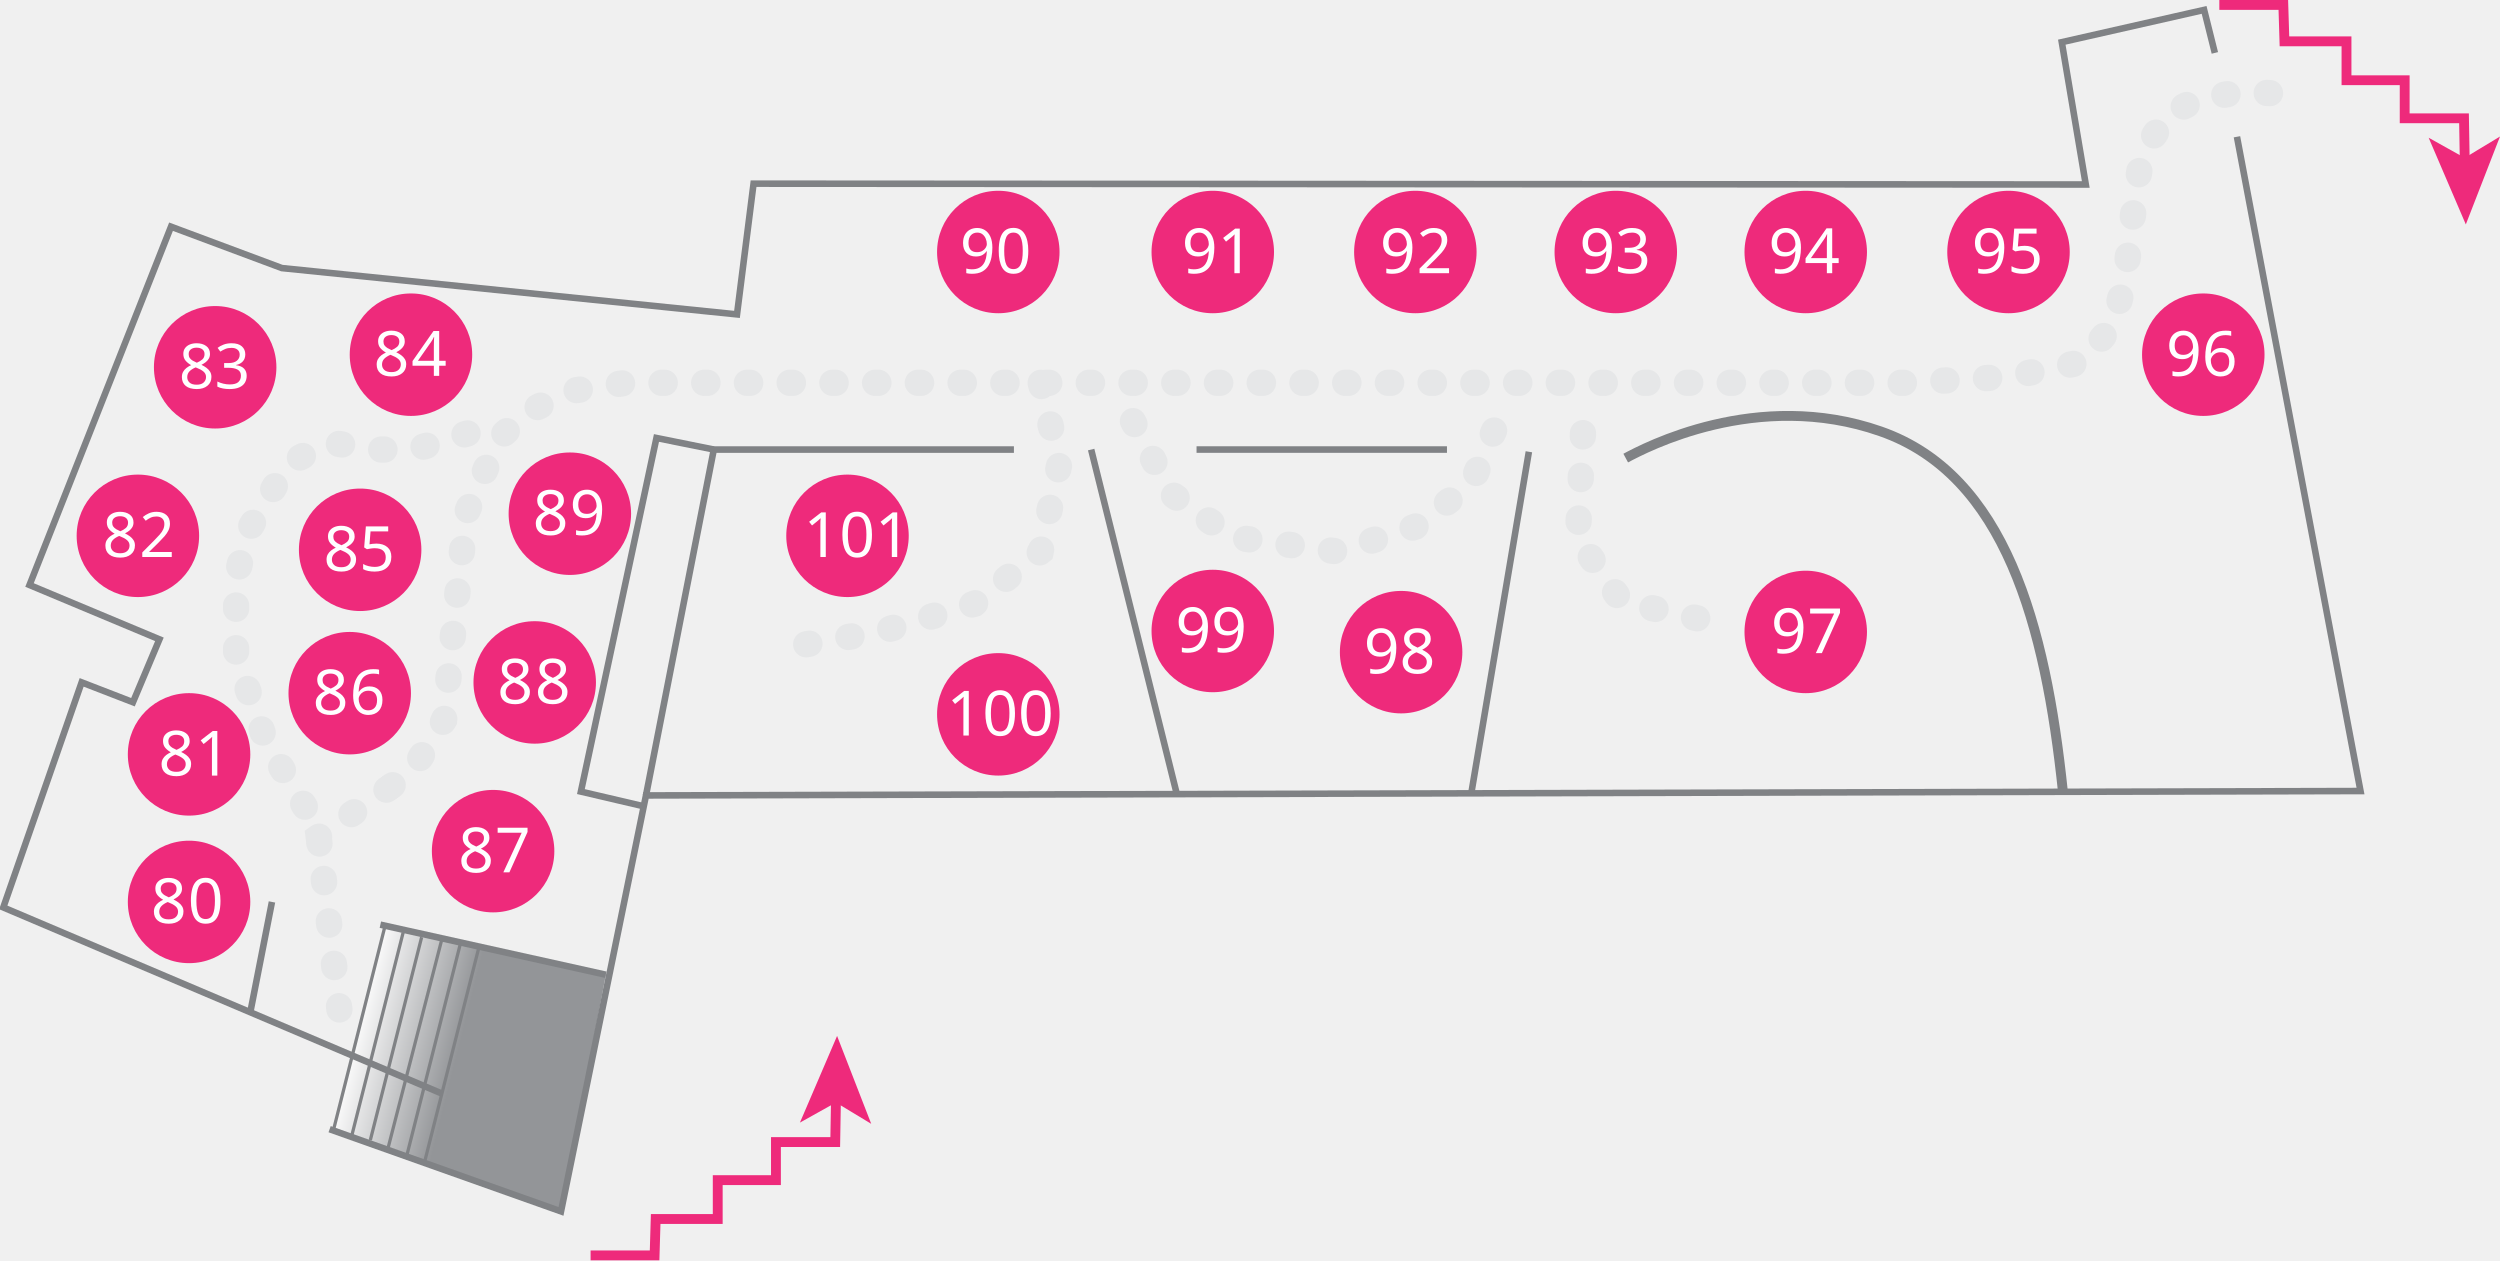
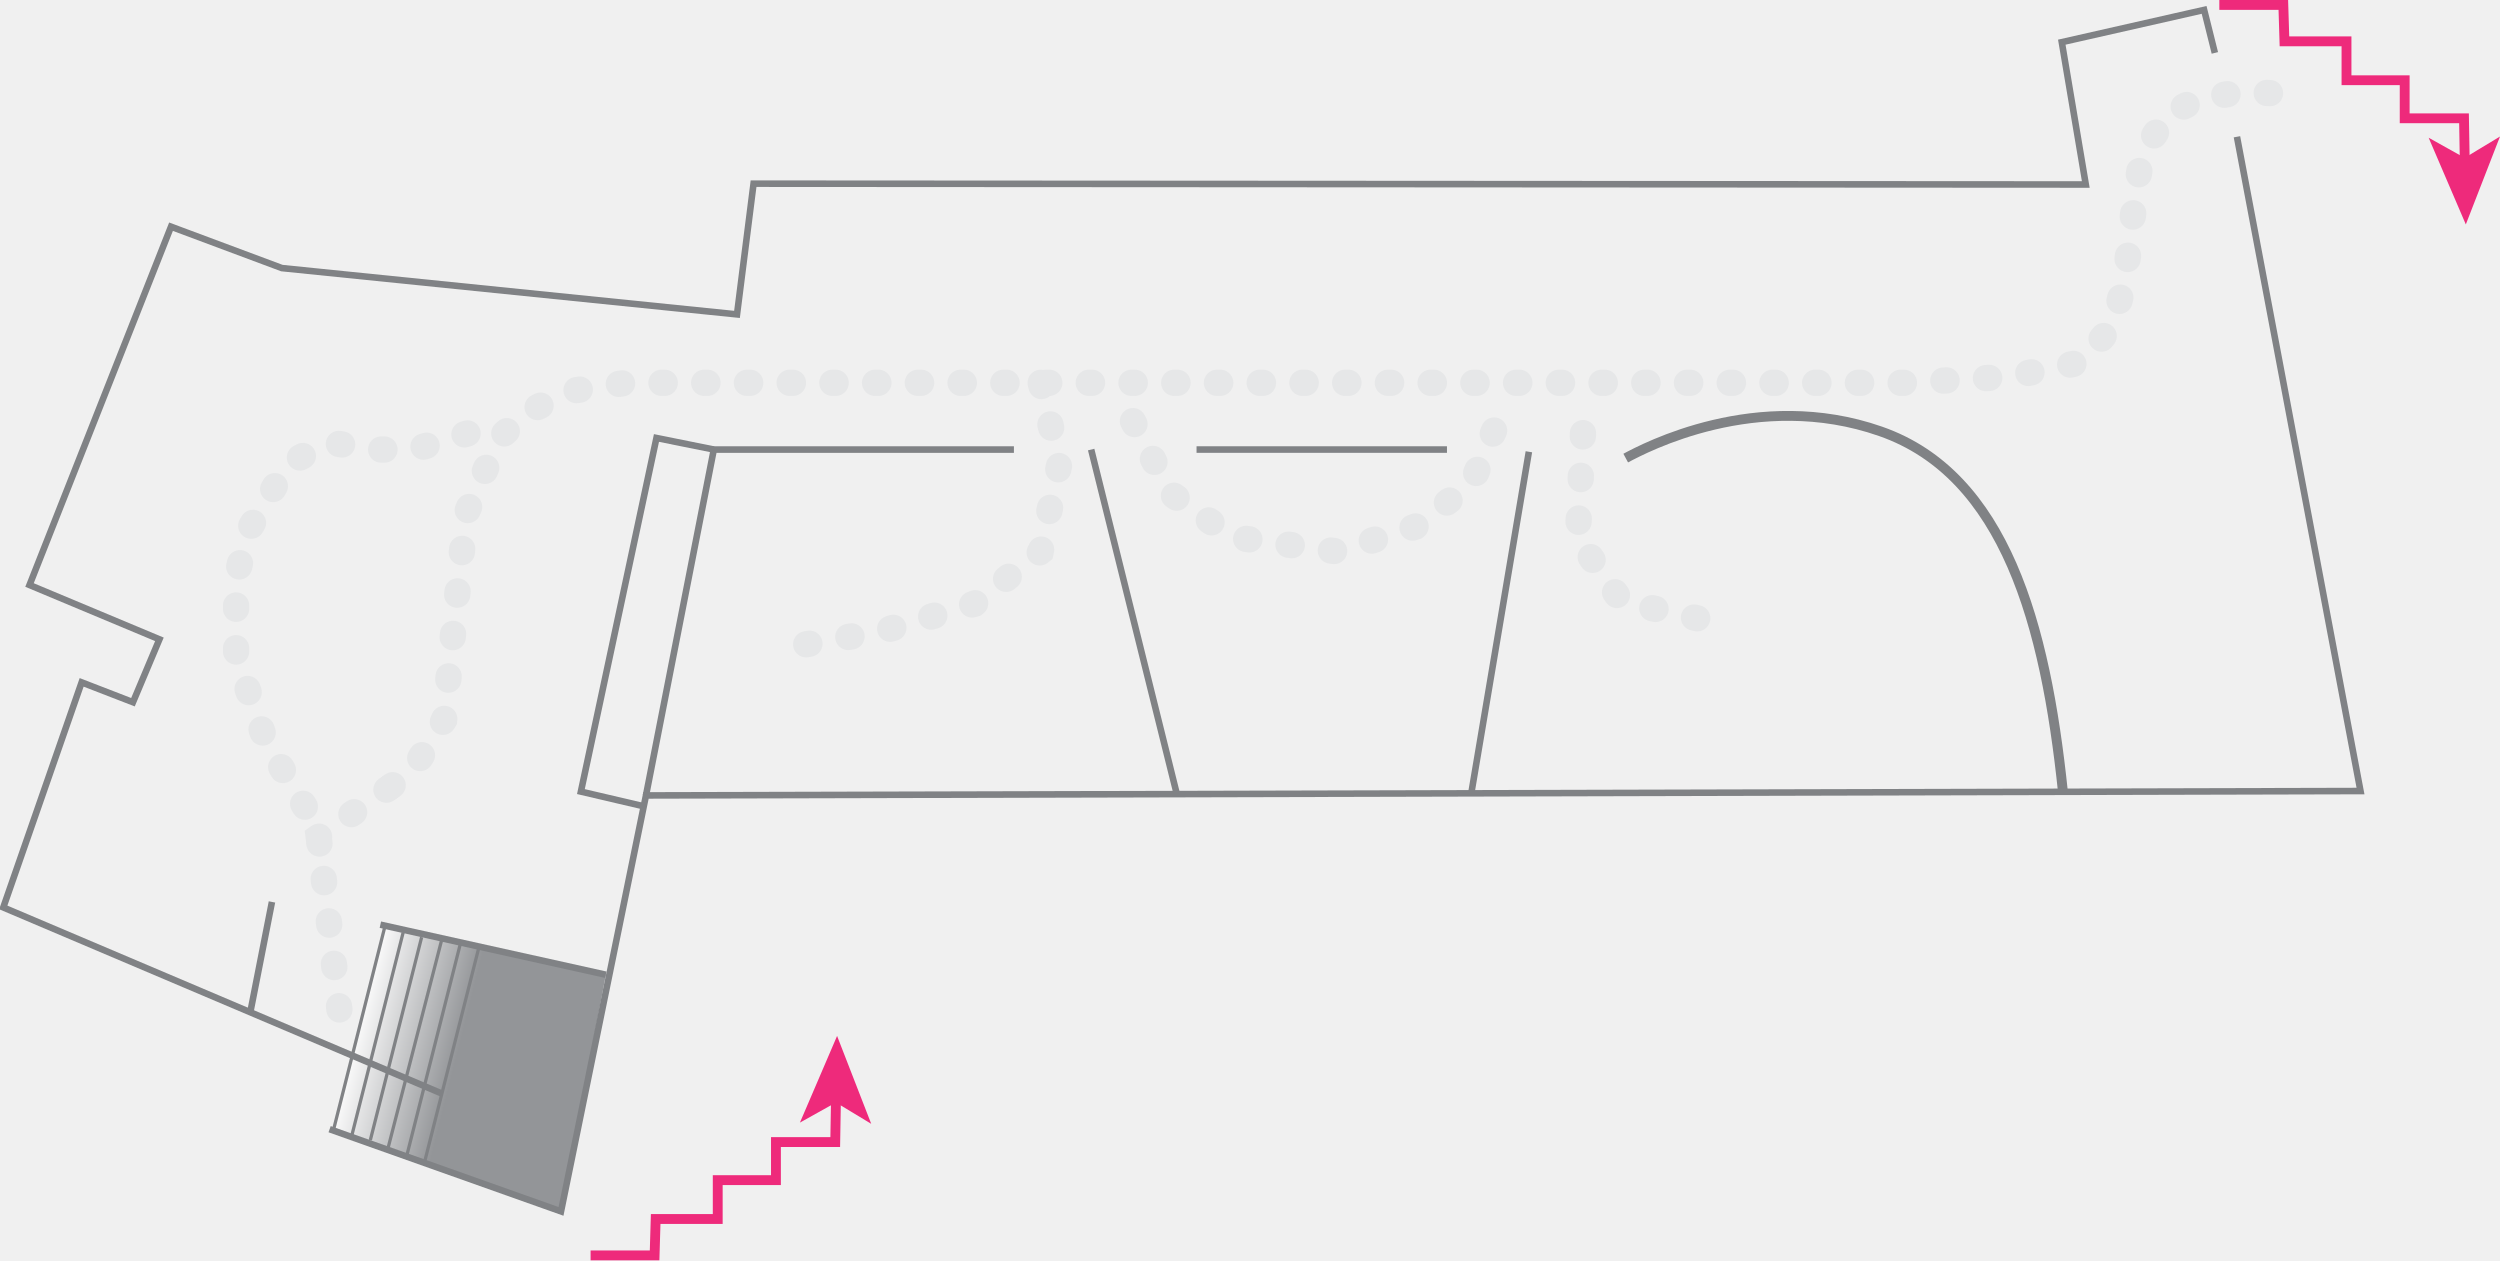
- <svg xmlns="http://www.w3.org/2000/svg" viewBox="123.1 332.73 760.59 383.44">
-   <defs>
-     <style>
+ <svg xmlns="http://www.w3.org/2000/svg" viewBox="123.1 332.73 760.59 383.44" version="1.1" id="svg49">
+   <defs id="defs2">
+     <style id="style1">
      @font-face {
        font-family: "neue-haas-normal";
        src: url("/fonts/NeueHaasDisplay/NeueHaasDisplayRoman.ttf") format("truetype");
      }

      tspan {
        font-family:neue-haas-normal;
      }
      
      .cls-1 {
      letter-spacing: 0em;
      }

      .cls-2 {
      letter-spacing: -.02em;
      }

      .cls-3 {
      fill: url(#linear-gradient);
      }

      .cls-3, .cls-4 {
      stroke-width: 0px;
      }

      .cls-5 {
      stroke: #e6e7e8;
      stroke-dasharray: 0 0 1 12;
      stroke-linecap: round;
      stroke-width: 8px;
      }

      .cls-5, .cls-6, .cls-7, .cls-8, .cls-9 {
      fill: none;
      stroke-miterlimit: 10;
      }

      .cls-10 {
      letter-spacing: 0em;
      }

      .cls-11 {
      fill: #fff;
      font-size: 19px;
      font-weight: 500;
      cursor: pointer;
      }

      .cls-4 {
      fill: #ee2a7b;
      }

      .cls-12 {
      letter-spacing: 0em;
      }

      .cls-13 {
      letter-spacing: 0em;
      }

      .cls-14 {
      letter-spacing: 0em;
      }

      .cls-6 {
      stroke: #ee2a7b;
      }

      .cls-6, .cls-7 {
      stroke-width: 3px;
      }

      .cls-7, .cls-8, .cls-9 {
      stroke: #808285;
      }

      .cls-9 {
      stroke-width: 2px;
      }
    </style>
    <linearGradient id="linear-gradient" x1="222.49" y1="645.61" x2="261.73" y2="655.49" gradientUnits="userSpaceOnUse">
-       <stop offset=".19" stop-color="#fff" />
-       <stop offset="1" stop-color="#939598" />
+       <stop offset=".19" stop-color="#fff" id="stop1" />
+       <stop offset="1" stop-color="#939598" id="stop2" />
    </linearGradient>
  </defs>
  <g id="Layer_3" data-name="Layer 3">
-     <polygon class="cls-3" points="240.26 614.37 307.42 629.28 293.78 701.28 224.66 676.1 240.26 614.37" />
-     <polyline class="cls-9" points="257.36 665.36 124.1 608.8 147.94 540.33 163.55 546.37 171.6 527.24 132.08 510.71 175.13 401.7 208.86 414.29 347.32 428.38 352.36 388.61 757.67 388.86 750.37 345.56 793.67 335.74 796.94 348.83" />
-     <polyline class="cls-9" points="803.66 374.34 841.25 573.39 319.63 574.73 293.78 701.28 223.38 676.27" />
-     <line class="cls-9" x1="238.82" y1="614.05" x2="307.42" y2="629.28" />
-     <polyline class="cls-9" points="431.57 469.5 340.27 469.5 319.63 574.73" />
-     <polyline class="cls-9" points="318.92 578.03 299.83 573.56 322.82 465.98 340.27 469.5" />
-     <line class="cls-9" x1="205.84" y1="607.13" x2="199.25" y2="640.7" />
-     <line class="cls-9" x1="455.07" y1="469.5" x2="481.04" y2="573.94" />
-     <line class="cls-9" x1="487.13" y1="469.5" x2="563.32" y2="469.5" />
-     <line class="cls-9" x1="588.24" y1="470.17" x2="570.81" y2="573.55" />
-     <path class="cls-7" d="m617.7,472.1c5.64-3.02,39.95-21.28,77.54-8.14,37.93,13.26,50.18,58.91,55.47,109.58" />
-     <line class="cls-8" x1="240.26" y1="614.37" x2="224.66" y2="676.1" />
-     <line class="cls-8" x1="245.75" y1="616.44" x2="230.14" y2="678.17" />
-     <line class="cls-8" x1="251.38" y1="617.86" x2="235.77" y2="679.59" />
-     <line class="cls-8" x1="257.47" y1="618.72" x2="241.21" y2="681.81" />
-     <line class="cls-8" x1="268.67" y1="621.47" x2="252.21" y2="686.51" />
-     <line class="cls-8" x1="263.32" y1="619.23" x2="246.87" y2="684.27" />
-     <polyline class="cls-5" points="467.78 460.86 479.49 483.01 497.99 496.1 530.09 500.51 553.7 492.96 570.81 479.89 579.53 459.27" />
-     <polyline class="cls-5" points="265.35 464.6 248.97 469.5 236.55 469.5 223.38 467.32 210.87 473.7 198.45 494.51 194.93 508.94 194.93 532.27 203.83 557.95 212.05 571.88 216.82 579.75 220.3 589.36" />
-     <polyline class="cls-5" points="439.71 449.2 445.45 473.7 439.71 500.55 419.57 516.41 391.63 524.7 366.45 529.08" />
-     <polyline class="cls-5" points="604.7 464.51 603.1 496.52 616.36 515.66 640.36 521.03" />
+     <polygon class="cls-3" points="240.26 614.37 307.42 629.28 293.78 701.28 224.66 676.1 240.26 614.37" id="polygon2" />
+     <polyline class="cls-9" points="257.36 665.36 124.1 608.8 147.94 540.33 163.55 546.37 171.6 527.24 132.08 510.71 175.13 401.7 208.86 414.29 347.32 428.38 352.36 388.61 757.67 388.86 750.37 345.56 793.67 335.74 796.94 348.83" id="polyline2" />
+     <polyline class="cls-9" points="803.66 374.34 841.25 573.39 319.63 574.73 293.78 701.28 223.38 676.27" id="polyline3" />
+     <line class="cls-9" x1="238.82" y1="614.05" x2="307.42" y2="629.28" id="line3" />
+     <polyline class="cls-9" points="431.57 469.5 340.27 469.5 319.63 574.73" id="polyline4" />
+     <polyline class="cls-9" points="318.92 578.03 299.83 573.56 322.82 465.98 340.27 469.5" id="polyline5" />
+     <line class="cls-9" x1="205.84" y1="607.13" x2="199.25" y2="640.7" id="line5" />
+     <line class="cls-9" x1="455.07" y1="469.5" x2="481.04" y2="573.94" id="line6" />
+     <line class="cls-9" x1="487.13" y1="469.5" x2="563.32" y2="469.5" id="line7" />
+     <line class="cls-9" x1="588.24" y1="470.17" x2="570.81" y2="573.55" id="line8" />
+     <path class="cls-7" d="m617.7,472.1c5.64-3.02,39.95-21.28,77.54-8.14,37.93,13.26,50.18,58.91,55.47,109.58" id="path8" />
+     <line class="cls-8" x1="240.26" y1="614.37" x2="224.66" y2="676.1" id="line9" />
+     <line class="cls-8" x1="245.75" y1="616.44" x2="230.14" y2="678.17" id="line10" />
+     <line class="cls-8" x1="251.38" y1="617.86" x2="235.77" y2="679.59" id="line11" />
+     <line class="cls-8" x1="257.47" y1="618.72" x2="241.21" y2="681.81" id="line12" />
+     <line class="cls-8" x1="268.67" y1="621.47" x2="252.21" y2="686.51" id="line13" />
+     <line class="cls-8" x1="263.32" y1="619.23" x2="246.87" y2="684.27" id="line14" />
+     <polyline class="cls-5" points="467.78 460.86 479.49 483.01 497.99 496.1 530.09 500.51 553.7 492.96 570.81 479.89 579.53 459.27" id="polyline14" />
+     <polyline class="cls-5" points="265.35 464.6 248.97 469.5 236.55 469.5 223.38 467.32 210.87 473.7 198.45 494.51 194.93 508.94 194.93 532.27 203.83 557.95 212.05 571.88 216.82 579.75 220.3 589.36" id="polyline15" />
+     <polyline class="cls-5" points="439.71 449.2 445.45 473.7 439.71 500.55 419.57 516.41 391.63 524.7 366.45 529.08" id="polyline16" />
+     <polyline class="cls-5" points="604.7 464.51 603.1 496.52 616.36 515.66 640.36 521.03" id="polyline17" />
  </g>
  <g id="Layer_2" data-name="Layer 2">
-     <g id="g91">
-       <circle id="p91" class="cls-4" cx="492.07" cy="409.4" r="18.63" />
-       <text class="cls-11" transform="translate(482.67 415.84)">
-         <tspan x="0" y="0">91</tspan>
-       </text>
+     <g id="g18">
+       <polyline class="cls-6" points="302.78 714.67 322.25 714.67 322.58 703.6 341.46 703.6 341.46 691.76 359.17 691.76 359.17 680.18 377.21 680.18 377.44 666.74" id="polyline18" />
+       <polygon class="cls-4" points="377.77 647.9 388.16 674.64 377.42 668.15 366.46 674.27 377.77 647.9" id="polygon18" />
    </g>
-     <g>
-       <polyline class="cls-6" points="302.78 714.67 322.25 714.67 322.58 703.6 341.46 703.6 341.46 691.76 359.17 691.76 359.17 680.18 377.21 680.18 377.44 666.74" />
-       <polygon class="cls-4" points="377.77 647.9 388.16 674.64 377.42 668.15 366.46 674.27 377.77 647.9" />
+     <g id="g19">
+       <polyline class="cls-6" points="798.3 334.23 817.77 334.23 818.11 345.31 836.99 345.31 836.99 357.14 854.69 357.14 854.69 368.72 872.74 368.72 872.97 382.16" id="polyline19" />
+       <polygon class="cls-4" points="873.29 401.01 861.98 374.63 872.94 380.75 883.69 374.26 873.29 401.01" id="polygon19" />
    </g>
-     <g>
-       <polyline class="cls-6" points="798.3 334.23 817.77 334.23 818.11 345.31 836.99 345.31 836.99 357.14 854.69 357.14 854.69 368.72 872.74 368.72 872.97 382.16" />
-       <polygon class="cls-4" points="873.29 401.01 861.98 374.63 872.94 380.75 883.69 374.26 873.29 401.01" />
-     </g>
-     <g id="g80">
-       <circle id="p80" class="cls-4" cx="180.62" cy="607.13" r="18.63" />
-       <text class="cls-11" transform="translate(168.99 613.57)">
-         <tspan class="cls-13" x="0" y="0">8</tspan>
-         <tspan x="11.25" y="0">0</tspan>
-       </text>
-     </g>
-     <g id="g81">
-       <circle id="p81" class="cls-4" cx="180.62" cy="562.24" r="18.63" />
-       <text class="cls-11" transform="translate(171.32 568.69)">
-         <tspan class="cls-10" x="0" y="0">8</tspan>
-         <tspan x="11.15" y="0">1</tspan>
-       </text>
-     </g>
-     <g id="g85">
-       <circle id="p85" class="cls-4" cx="232.67" cy="500" r="18.63" />
-       <text class="cls-11" transform="translate(221.51 506.44)">
-         <tspan x="0" y="0">85</tspan>
-       </text>
-     </g>
-     <g id="g86">
-       <circle id="p86" class="cls-4" cx="229.5" cy="543.62" r="18.63" />
-       <text class="cls-11" transform="translate(218.24 550.06)">
-         <tspan class="cls-13" x="0" y="0">8</tspan>
-         <tspan x="11.25" y="0">6</tspan>
-       </text>
-     </g>
-     <g id="g82">
-       <circle id="p82" class="cls-4" cx="165.05" cy="495.75" r="18.63" />
-       <text class="cls-11" transform="translate(154.23 502.19)">
-         <tspan class="cls-13" x="0" y="0">8</tspan>
-         <tspan class="cls-14" x="11.25" y="0">2</tspan>
-       </text>
-     </g>
-     <g id="g83">
-       <circle id="p83" class="cls-4" cx="188.56" cy="444.47" r="18.63" />
-       <text class="cls-11" transform="translate(177.5 450.91)">
-         <tspan x="0" y="0">83</tspan>
-       </text>
-     </g>
-     <g id="g84">
-       <circle id="p84" class="cls-4" cx="248.13" cy="440.64" r="18.63" />
-       <text class="cls-11" transform="translate(236.76 447.08)">
-         <tspan class="cls-12" x="0" y="0">8</tspan>
-         <tspan x="11.44" y="0">4</tspan>
-       </text>
-     </g>
-     <g id="g89">
-       <circle id="p89" class="cls-4" cx="296.47" cy="489.02" r="18.63" />
-       <text class="cls-11" transform="translate(285.17 495.46)">
-         <tspan class="cls-13" x="0" y="0">8</tspan>
-         <tspan x="11.25" y="0">9</tspan>
-       </text>
-     </g>
-     <g id="g88">
-       <circle id="p88" class="cls-4" cx="285.78" cy="540.35" r="18.63" />
-       <text class="cls-11" transform="translate(274.39 546.79)">
-         <tspan class="cls-12" x="0" y="0">8</tspan>
-         <tspan x="11.44" y="0">8</tspan>
-       </text>
-     </g>
-     <g id="g87">
-       <circle id="p87" class="cls-4" cx="273.12" cy="591.68" r="18.63" />
-       <text class="cls-11" transform="translate(262.51 598.12)">
-         <tspan class="cls-10" x="0" y="0">8</tspan>
-         <tspan x="11.15" y="0">7</tspan>
-       </text>
-     </g>
-     <g id="g101">
-       <circle id="p101" class="cls-4" cx="380.94" cy="495.75" r="18.63" />
-       <text class="cls-11" transform="translate(367.58 502.19)">
-         <tspan x="0" y="0">101</tspan>
-       </text>
-     </g>
-     <g id="g100">
-       <circle id="p100" class="cls-4" cx="426.82" cy="550.06" r="18.63" />
-       <text class="cls-11" transform="translate(411.09 556.5)">
-         <tspan x="0" y="0">100</tspan>
-       </text>
-     </g>
-     <g id="g99">
-       <circle id="p99" class="cls-4" cx="492.07" cy="524.7" r="18.63" />
-       <text class="cls-11" transform="translate(480.73 531.14)">
-         <tspan x="0" y="0">99</tspan>
-       </text>
-     </g>
-     <g id="g98">
-       <circle id="p98" class="cls-4" cx="549.37" cy="531.14" r="18.63" />
-       <text class="cls-11" transform="translate(538.03 537.59)">
-         <tspan x="0" y="0">98</tspan>
-       </text>
-     </g>
-     <g id="g97">
-       <circle id="p97" class="cls-4" cx="672.47" cy="524.99" r="18.63" />
-       <text class="cls-11" transform="translate(661.9 531.43)">
-         <tspan class="cls-2" x="0" y="0">9</tspan>
-         <tspan class="cls-1" x="11.06" y="0">7</tspan>
-       </text>
-     </g>
-     <g id="g90">
-       <circle id="p90" class="cls-4" cx="426.82" cy="409.4" r="18.63" />
-       <text class="cls-11" transform="translate(415.14 415.84)">
-         <tspan x="0" y="0">90</tspan>
-       </text>
-     </g>
-     <g id="g92">
-       <circle id="p92" class="cls-4" cx="553.7" cy="409.4" r="18.63" />
-       <text class="cls-11" transform="translate(542.93 415.84)">
-         <tspan class="cls-10" x="0" y="0">9</tspan>
-         <tspan x="11.15" y="0">2</tspan>
-       </text>
-     </g>
-     <g id="g93">
-       <circle id="p93" class="cls-4" cx="614.68" cy="409.4" r="18.63" />
-       <text class="cls-11" transform="translate(603.62 415.84)">
-         <tspan x="0" y="0">93</tspan>
-       </text>
-     </g>
-     <g id="g94">
-       <circle id="p94" class="cls-4" cx="672.47" cy="409.4" r="18.63" />
-       <text class="cls-11" transform="translate(661.14 415.84)">
-         <tspan x="0" y="0">94</tspan>
-       </text>
-     </g>
-     <g id="g95">
-       <circle id="p95" class="cls-4" cx="734.16" cy="409.4" r="18.63" />
-       <text class="cls-11" transform="translate(723 415.84)">
-         <tspan x="0" y="0">95</tspan>
-       </text>
-     </g>
-     <g id="g96">
-       <circle id="p96" class="cls-4" cx="793.42" cy="440.64" r="18.63" />
-       <text class="cls-11" transform="translate(782.11 447.08)">
-         <tspan x="0" y="0">96</tspan>
-       </text>
-     </g>
-     <polyline class="cls-5" points="226.36 639.85 220.69 592.61 220.06 587.36 245.74 569.43" />
-     <path class="cls-5" d="m813.72,361.05l-8.47-.38-13.22,2.14-9.45,4.81-7.79,11.93-2.14,13.59-3.02,24.55-3.52,13.59s-9,11.08-9.31,11.45-22.63,4.63-22.63,4.63l-31.2,1.83h-389.37l-17.12,2.52-12.67,6.29-8.81,7.97-10.07,23.04-1.97,17.42-2.39,22.64-2.35,22.66-9.86,15.73-7.33,5.26" />
+     <polyline class="cls-5" points="226.36 639.85 220.69 592.61 220.06 587.36 245.74 569.43" id="polyline49" />
+     <path class="cls-5" d="m813.72,361.05l-8.47-.38-13.22,2.14-9.45,4.81-7.79,11.93-2.14,13.59-3.02,24.55-3.52,13.59s-9,11.08-9.31,11.45-22.63,4.63-22.63,4.63l-31.2,1.83h-389.37l-17.12,2.52-12.67,6.29-8.81,7.97-10.07,23.04-1.97,17.42-2.39,22.64-2.35,22.66-9.86,15.73-7.33,5.26" id="path49" />
  </g>
</svg>
